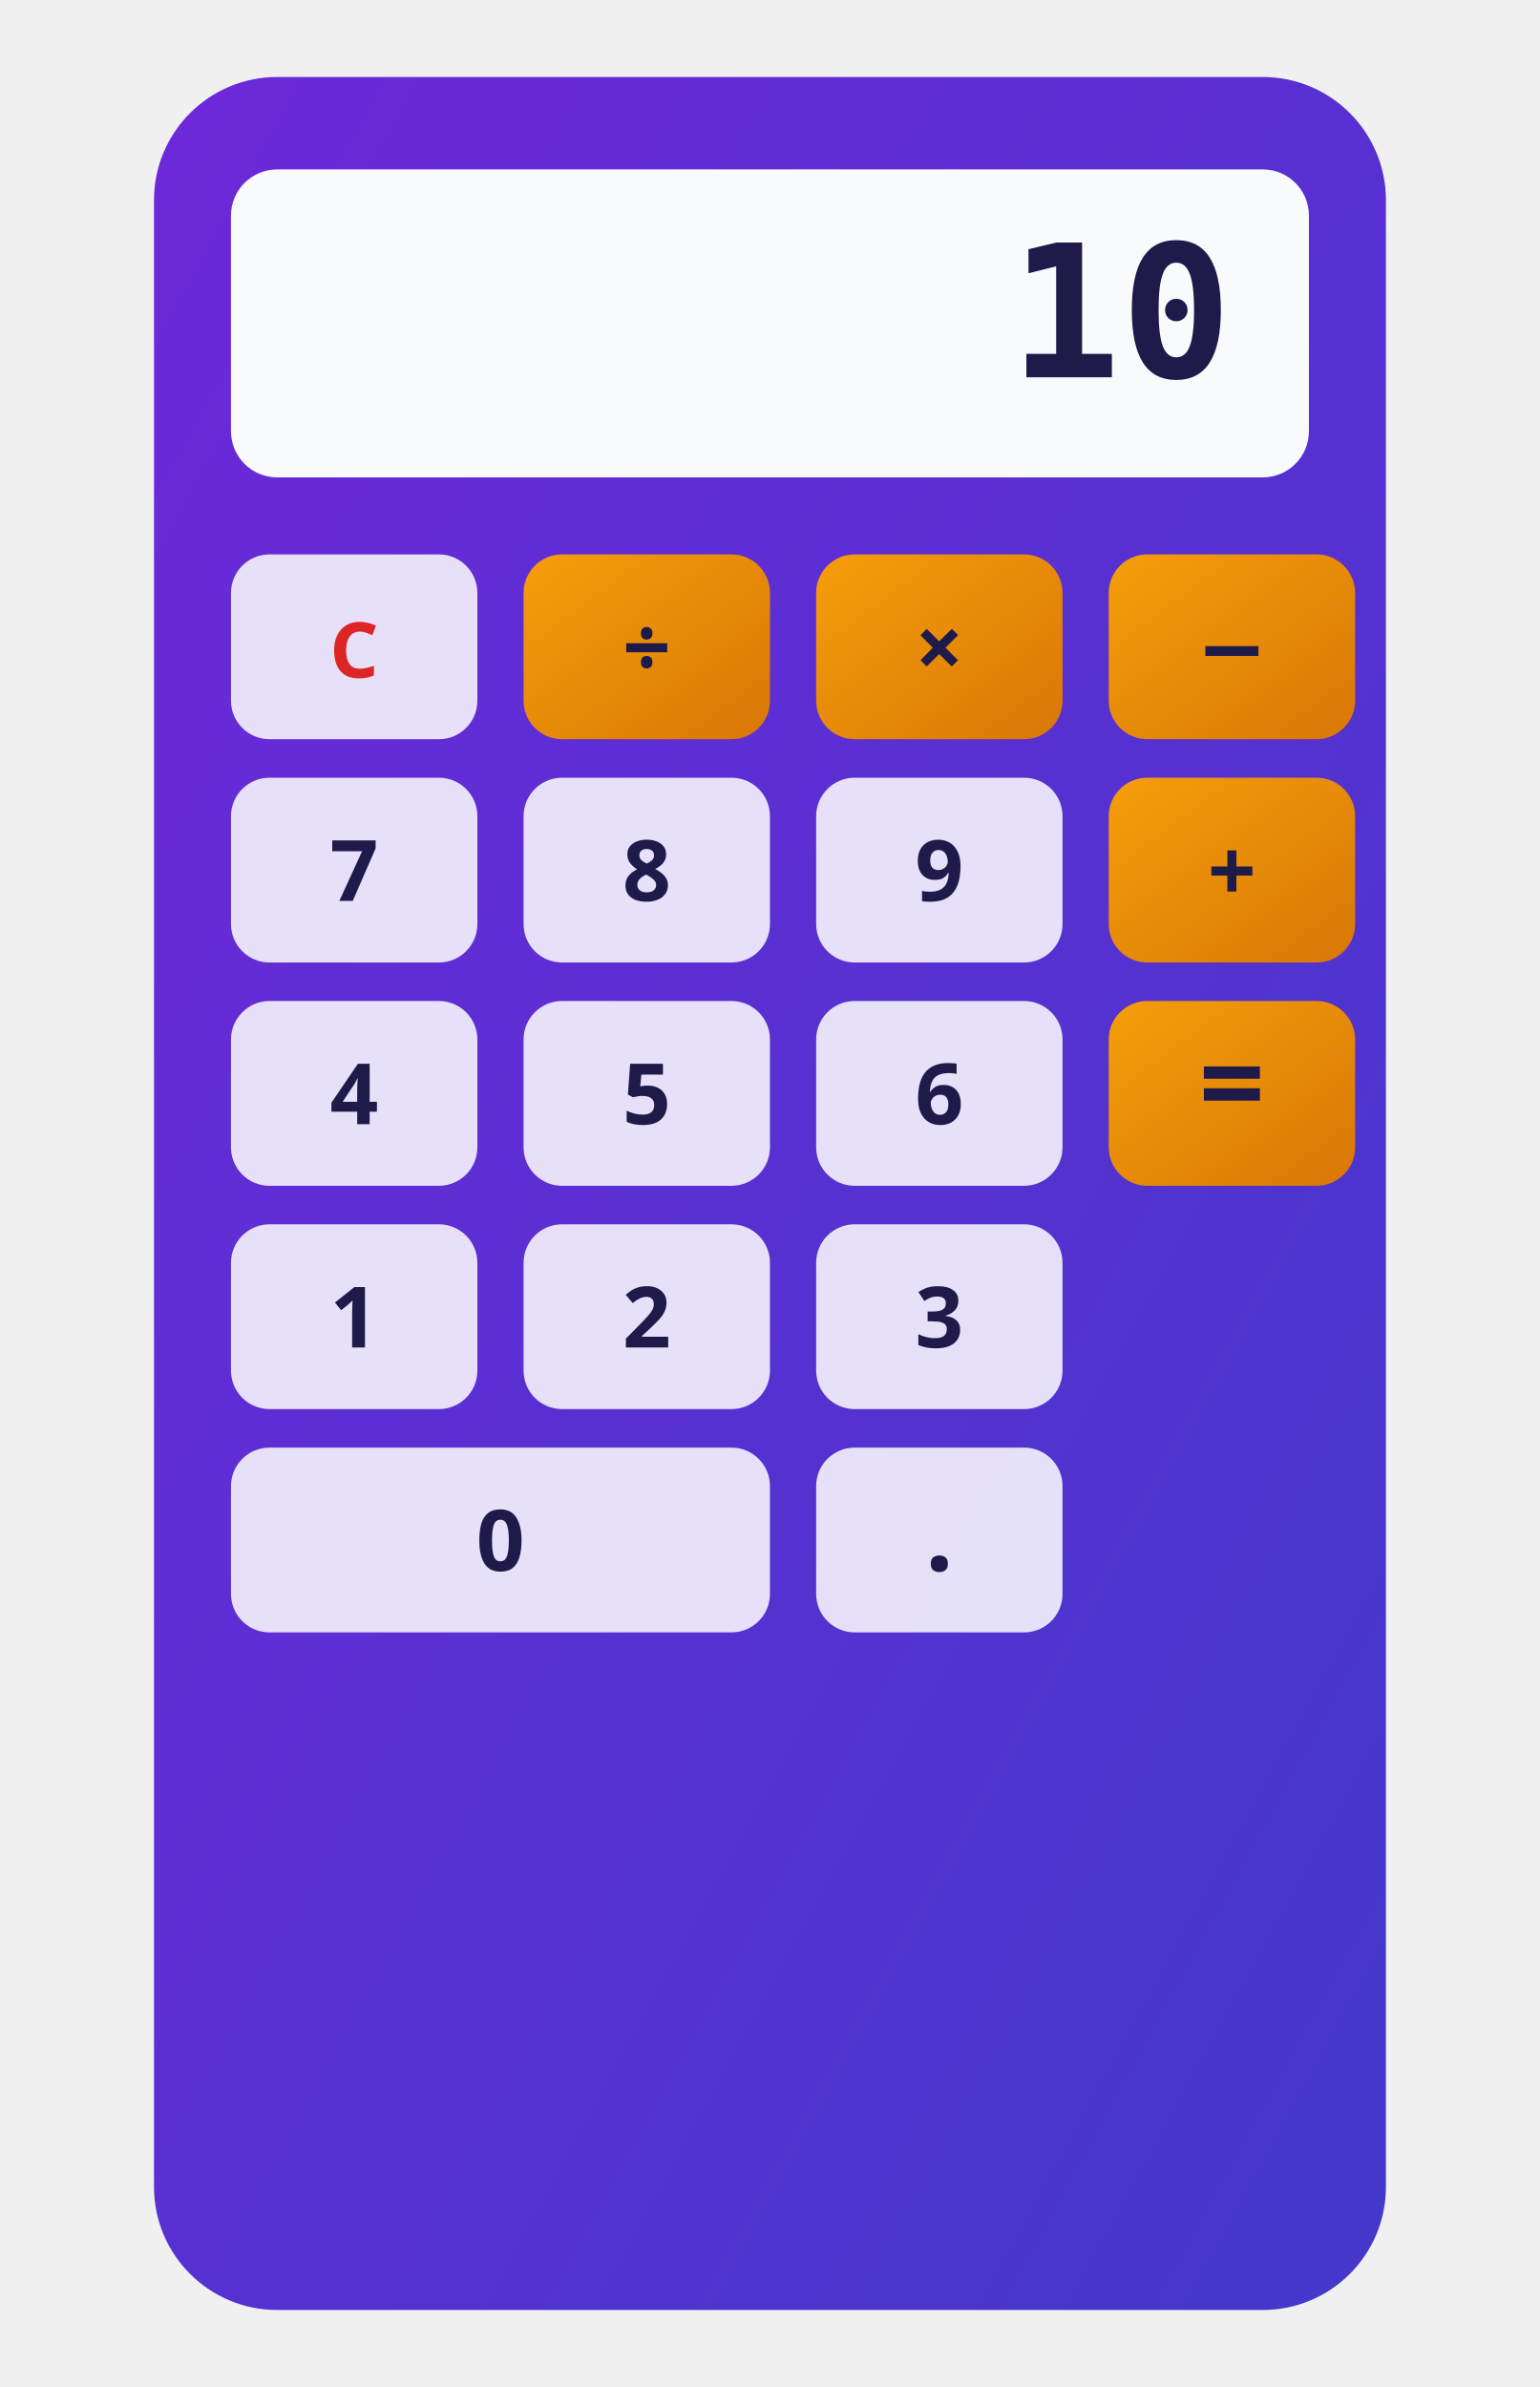
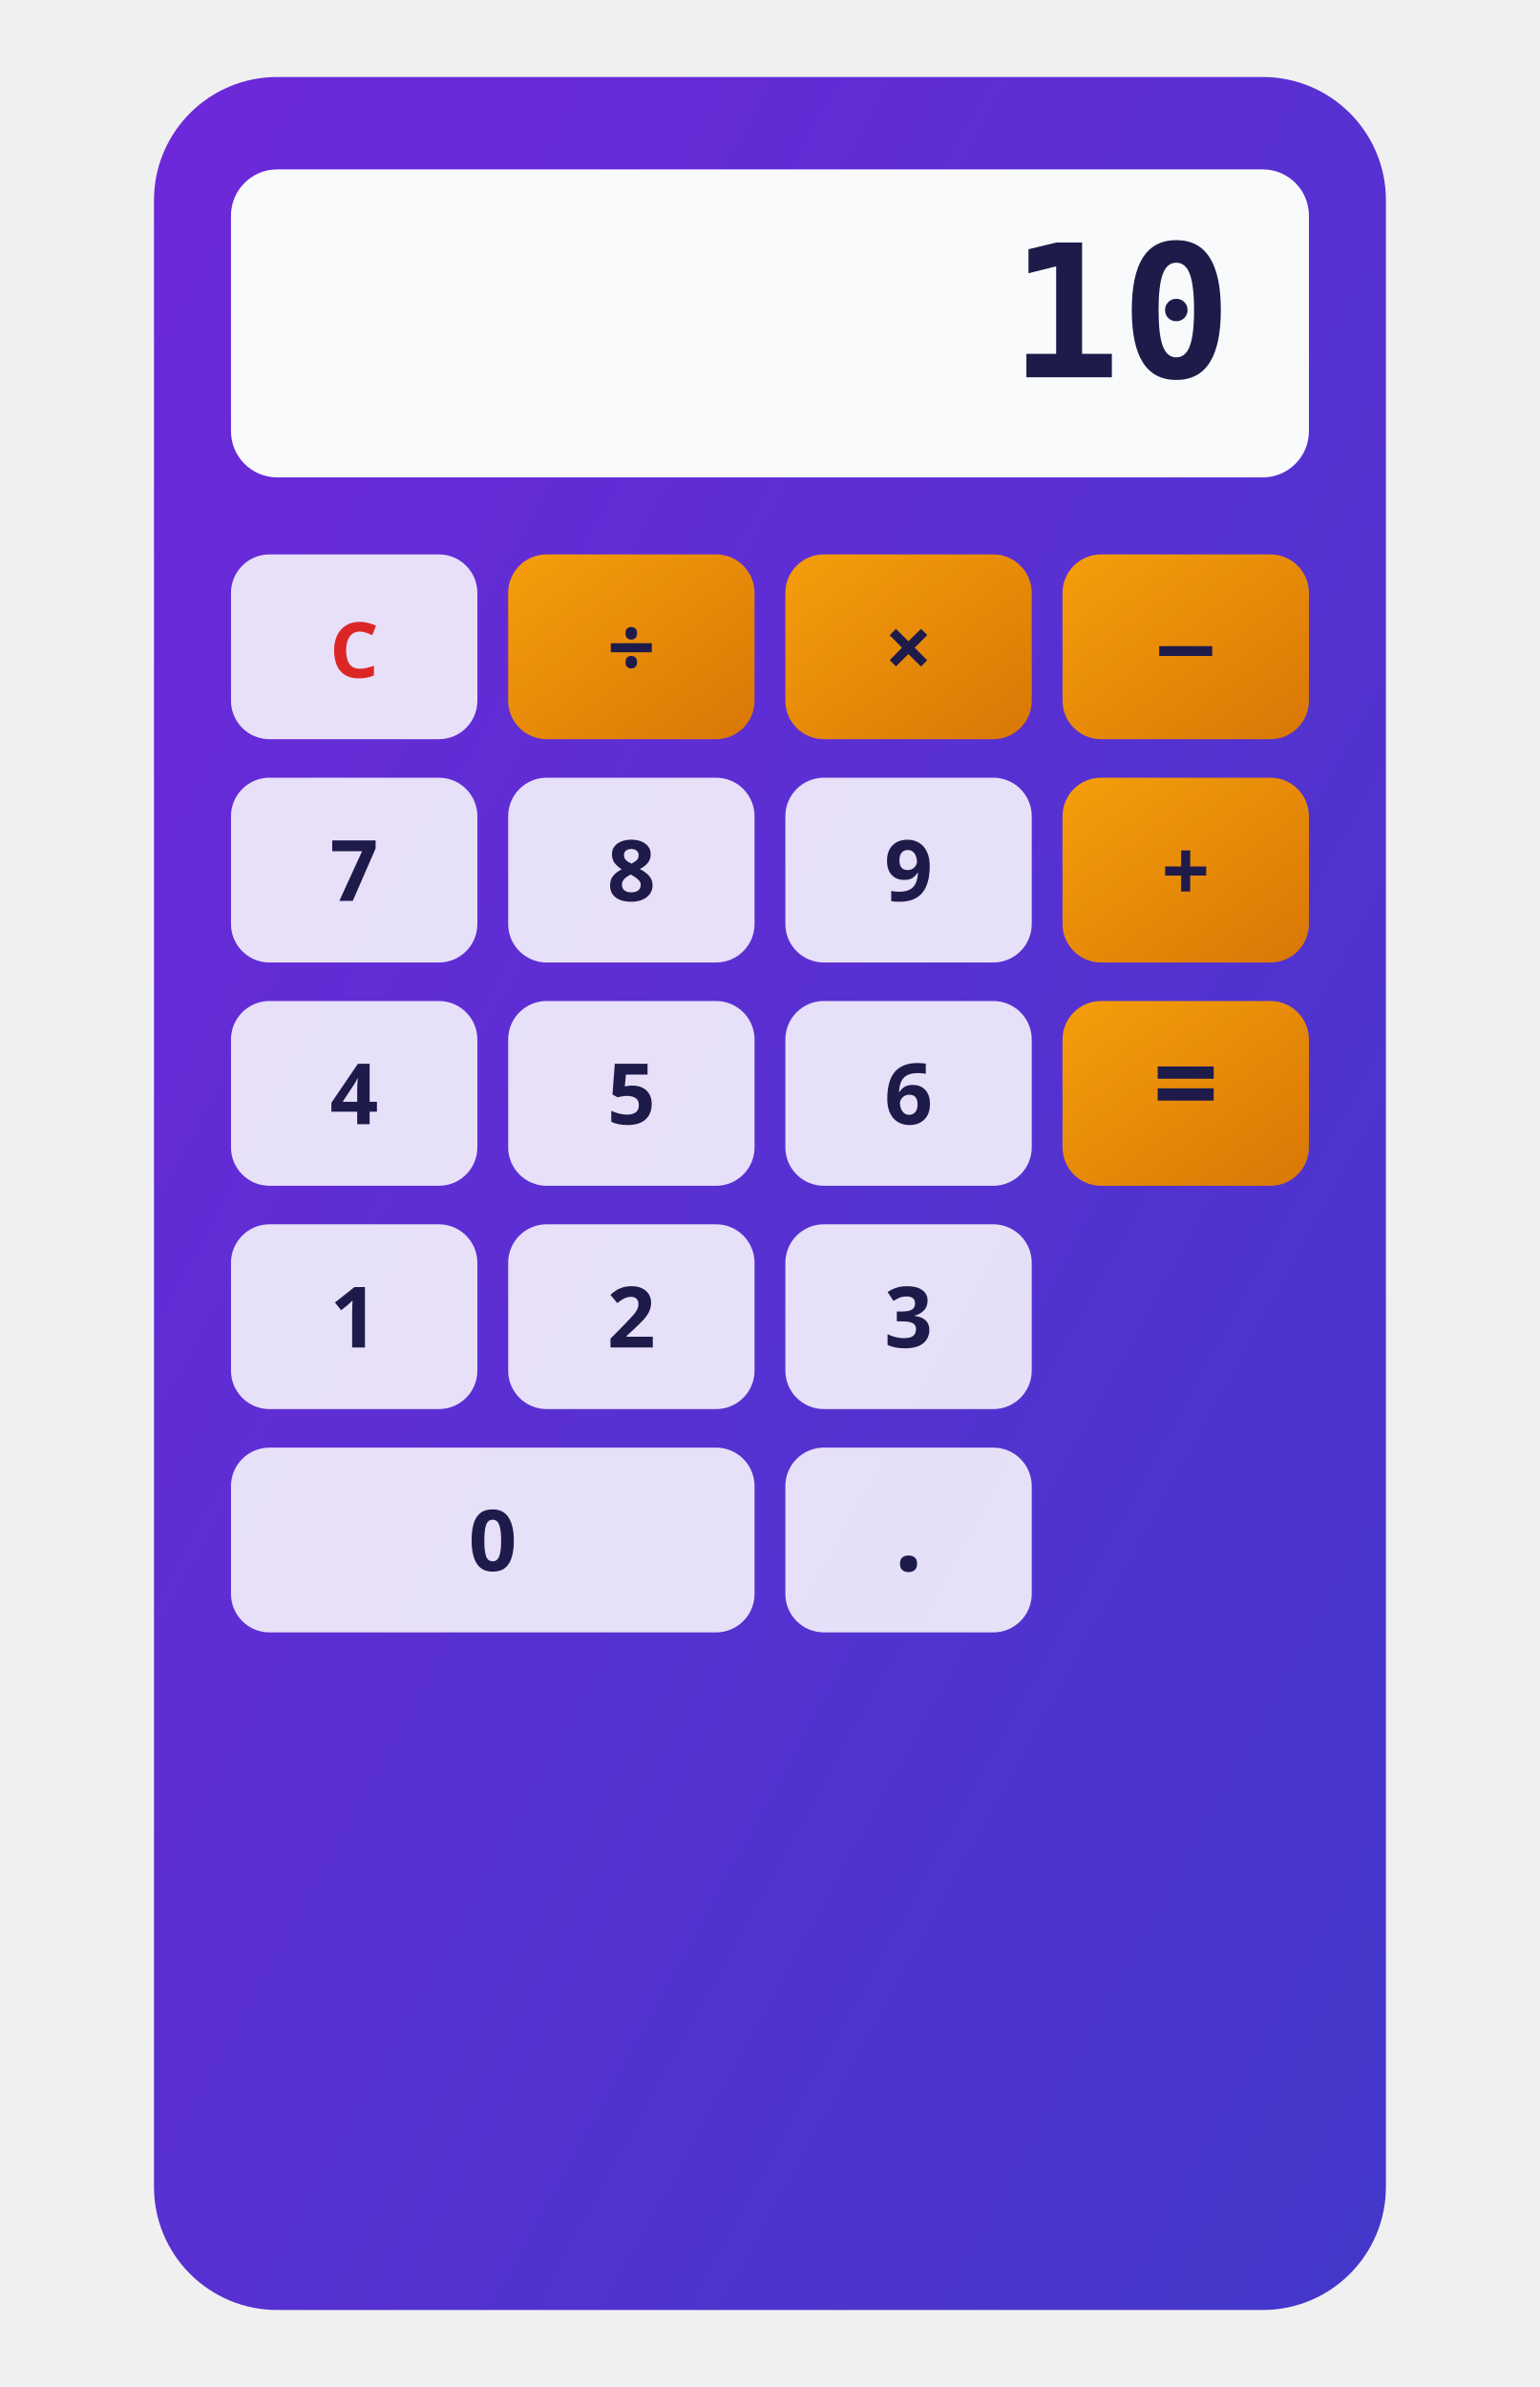
<svg xmlns="http://www.w3.org/2000/svg" viewBox="0 0 400 620" width="400" height="620">
  <defs>
    <linearGradient id="bg" x1="0" y1="0" x2="1" y2="1">
      <stop offset="0%" stop-color="#6d28d9" />
      <stop offset="100%" stop-color="#4338ca" />
    </linearGradient>
    <linearGradient id="opBtn" x1="0" y1="0" x2="1" y2="1">
      <stop offset="0%" stop-color="#f59e0b" />
      <stop offset="100%" stop-color="#d97706" />
    </linearGradient>
  </defs>
  <rect x="40" y="20" width="320" height="580" rx="32" fill="url(#bg)" />
  <rect x="60" y="44" width="280" height="80" rx="12" fill="#f8fafc" />
  <text x="320" y="98" text-anchor="end" font-family="system-ui, monospace" font-size="48" font-weight="bold" fill="#1e1b4b">10</text>
  <rect x="60" y="144" width="64" height="48" rx="10" fill="white" opacity="0.85" />
  <text x="92" y="176" text-anchor="middle" font-family="system-ui, sans-serif" font-size="20" font-weight="bold" fill="#dc2626">C</text>
-   <rect x="136" y="144" width="64" height="48" rx="10" fill="url(#opBtn)" />
-   <text x="168" y="176" text-anchor="middle" font-family="system-ui, sans-serif" font-size="22" font-weight="bold" fill="#1e1b4b">÷</text>
-   <rect x="212" y="144" width="64" height="48" rx="10" fill="url(#opBtn)" />
-   <text x="244" y="176" text-anchor="middle" font-family="system-ui, sans-serif" font-size="22" font-weight="bold" fill="#1e1b4b">×</text>
-   <rect x="288" y="144" width="64" height="48" rx="10" fill="url(#opBtn)" />
-   <text x="320" y="176" text-anchor="middle" font-family="system-ui, sans-serif" font-size="22" font-weight="bold" fill="#1e1b4b">−</text>
+   <rect x="132" y="144" width="64" height="48" rx="10" fill="url(#opBtn)" />
+   <text x="164" y="176" text-anchor="middle" font-family="system-ui, sans-serif" font-size="22" font-weight="bold" fill="#1e1b4b">÷</text>
+   <rect x="204" y="144" width="64" height="48" rx="10" fill="url(#opBtn)" />
+   <text x="236" y="176" text-anchor="middle" font-family="system-ui, sans-serif" font-size="22" font-weight="bold" fill="#1e1b4b">×</text>
+   <rect x="276" y="144" width="64" height="48" rx="10" fill="url(#opBtn)" />
+   <text x="308" y="176" text-anchor="middle" font-family="system-ui, sans-serif" font-size="22" font-weight="bold" fill="#1e1b4b">−</text>
  <rect x="60" y="202" width="64" height="48" rx="10" fill="white" opacity="0.85" />
  <text x="92" y="234" text-anchor="middle" font-family="system-ui, sans-serif" font-size="22" font-weight="bold" fill="#1e1b4b">7</text>
-   <rect x="136" y="202" width="64" height="48" rx="10" fill="white" opacity="0.85" />
-   <text x="168" y="234" text-anchor="middle" font-family="system-ui, sans-serif" font-size="22" font-weight="bold" fill="#1e1b4b">8</text>
-   <rect x="212" y="202" width="64" height="48" rx="10" fill="white" opacity="0.85" />
-   <text x="244" y="234" text-anchor="middle" font-family="system-ui, sans-serif" font-size="22" font-weight="bold" fill="#1e1b4b">9</text>
-   <rect x="288" y="202" width="64" height="48" rx="10" fill="url(#opBtn)" />
-   <text x="320" y="234" text-anchor="middle" font-family="system-ui, sans-serif" font-size="22" font-weight="bold" fill="#1e1b4b">+</text>
+   <rect x="132" y="202" width="64" height="48" rx="10" fill="white" opacity="0.85" />
+   <text x="164" y="234" text-anchor="middle" font-family="system-ui, sans-serif" font-size="22" font-weight="bold" fill="#1e1b4b">8</text>
+   <rect x="204" y="202" width="64" height="48" rx="10" fill="white" opacity="0.85" />
+   <text x="236" y="234" text-anchor="middle" font-family="system-ui, sans-serif" font-size="22" font-weight="bold" fill="#1e1b4b">9</text>
+   <rect x="276" y="202" width="64" height="48" rx="10" fill="url(#opBtn)" />
+   <text x="308" y="234" text-anchor="middle" font-family="system-ui, sans-serif" font-size="22" font-weight="bold" fill="#1e1b4b">+</text>
  <rect x="60" y="260" width="64" height="48" rx="10" fill="white" opacity="0.85" />
  <text x="92" y="292" text-anchor="middle" font-family="system-ui, sans-serif" font-size="22" font-weight="bold" fill="#1e1b4b">4</text>
-   <rect x="136" y="260" width="64" height="48" rx="10" fill="white" opacity="0.85" />
-   <text x="168" y="292" text-anchor="middle" font-family="system-ui, sans-serif" font-size="22" font-weight="bold" fill="#1e1b4b">5</text>
-   <rect x="212" y="260" width="64" height="48" rx="10" fill="white" opacity="0.85" />
-   <text x="244" y="292" text-anchor="middle" font-family="system-ui, sans-serif" font-size="22" font-weight="bold" fill="#1e1b4b">6</text>
-   <rect x="288" y="260" width="64" height="48" rx="10" fill="url(#opBtn)" />
-   <text x="320" y="292" text-anchor="middle" font-family="system-ui, sans-serif" font-size="30" font-weight="bold" fill="#1e1b4b">=</text>
+   <rect x="132" y="260" width="64" height="48" rx="10" fill="white" opacity="0.85" />
+   <text x="164" y="292" text-anchor="middle" font-family="system-ui, sans-serif" font-size="22" font-weight="bold" fill="#1e1b4b">5</text>
+   <rect x="204" y="260" width="64" height="48" rx="10" fill="white" opacity="0.85" />
+   <text x="236" y="292" text-anchor="middle" font-family="system-ui, sans-serif" font-size="22" font-weight="bold" fill="#1e1b4b">6</text>
+   <rect x="276" y="260" width="64" height="48" rx="10" fill="url(#opBtn)" />
+   <text x="308" y="292" text-anchor="middle" font-family="system-ui, sans-serif" font-size="30" font-weight="bold" fill="#1e1b4b">=</text>
  <rect x="60" y="318" width="64" height="48" rx="10" fill="white" opacity="0.85" />
  <text x="92" y="350" text-anchor="middle" font-family="system-ui, sans-serif" font-size="22" font-weight="bold" fill="#1e1b4b">1</text>
-   <rect x="136" y="318" width="64" height="48" rx="10" fill="white" opacity="0.85" />
-   <text x="168" y="350" text-anchor="middle" font-family="system-ui, sans-serif" font-size="22" font-weight="bold" fill="#1e1b4b">2</text>
-   <rect x="212" y="318" width="64" height="48" rx="10" fill="white" opacity="0.85" />
-   <text x="244" y="350" text-anchor="middle" font-family="system-ui, sans-serif" font-size="22" font-weight="bold" fill="#1e1b4b">3</text>
-   <rect x="60" y="376" width="140" height="48" rx="10" fill="white" opacity="0.85" />
-   <text x="130" y="408" text-anchor="middle" font-family="system-ui, sans-serif" font-size="22" font-weight="bold" fill="#1e1b4b">0</text>
-   <rect x="212" y="376" width="64" height="48" rx="10" fill="white" opacity="0.85" />
-   <text x="244" y="408" text-anchor="middle" font-family="system-ui, sans-serif" font-size="26" font-weight="bold" fill="#1e1b4b">.</text>
+   <rect x="132" y="318" width="64" height="48" rx="10" fill="white" opacity="0.85" />
+   <text x="164" y="350" text-anchor="middle" font-family="system-ui, sans-serif" font-size="22" font-weight="bold" fill="#1e1b4b">2</text>
+   <rect x="204" y="318" width="64" height="48" rx="10" fill="white" opacity="0.85" />
+   <text x="236" y="350" text-anchor="middle" font-family="system-ui, sans-serif" font-size="22" font-weight="bold" fill="#1e1b4b">3</text>
+   <rect x="60" y="376" width="136" height="48" rx="10" fill="white" opacity="0.85" />
+   <text x="128" y="408" text-anchor="middle" font-family="system-ui, sans-serif" font-size="22" font-weight="bold" fill="#1e1b4b">0</text>
+   <rect x="204" y="376" width="64" height="48" rx="10" fill="white" opacity="0.85" />
+   <text x="236" y="408" text-anchor="middle" font-family="system-ui, sans-serif" font-size="26" font-weight="bold" fill="#1e1b4b">.</text>
</svg>
